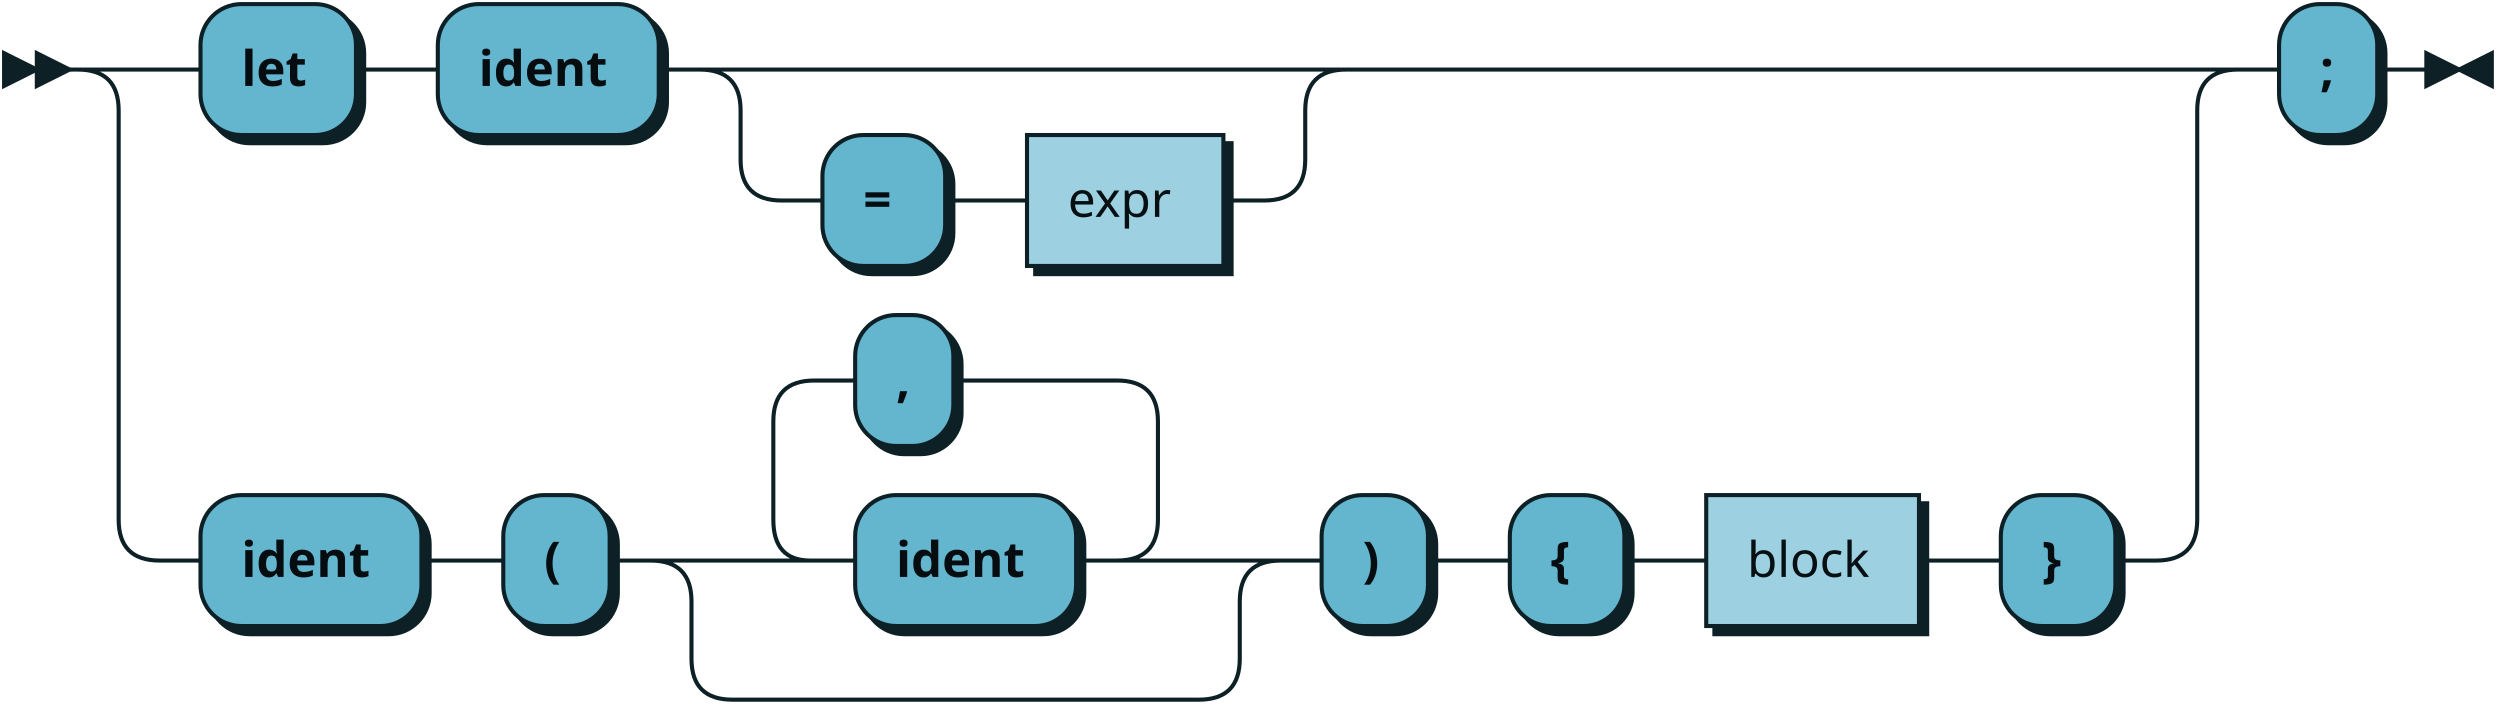
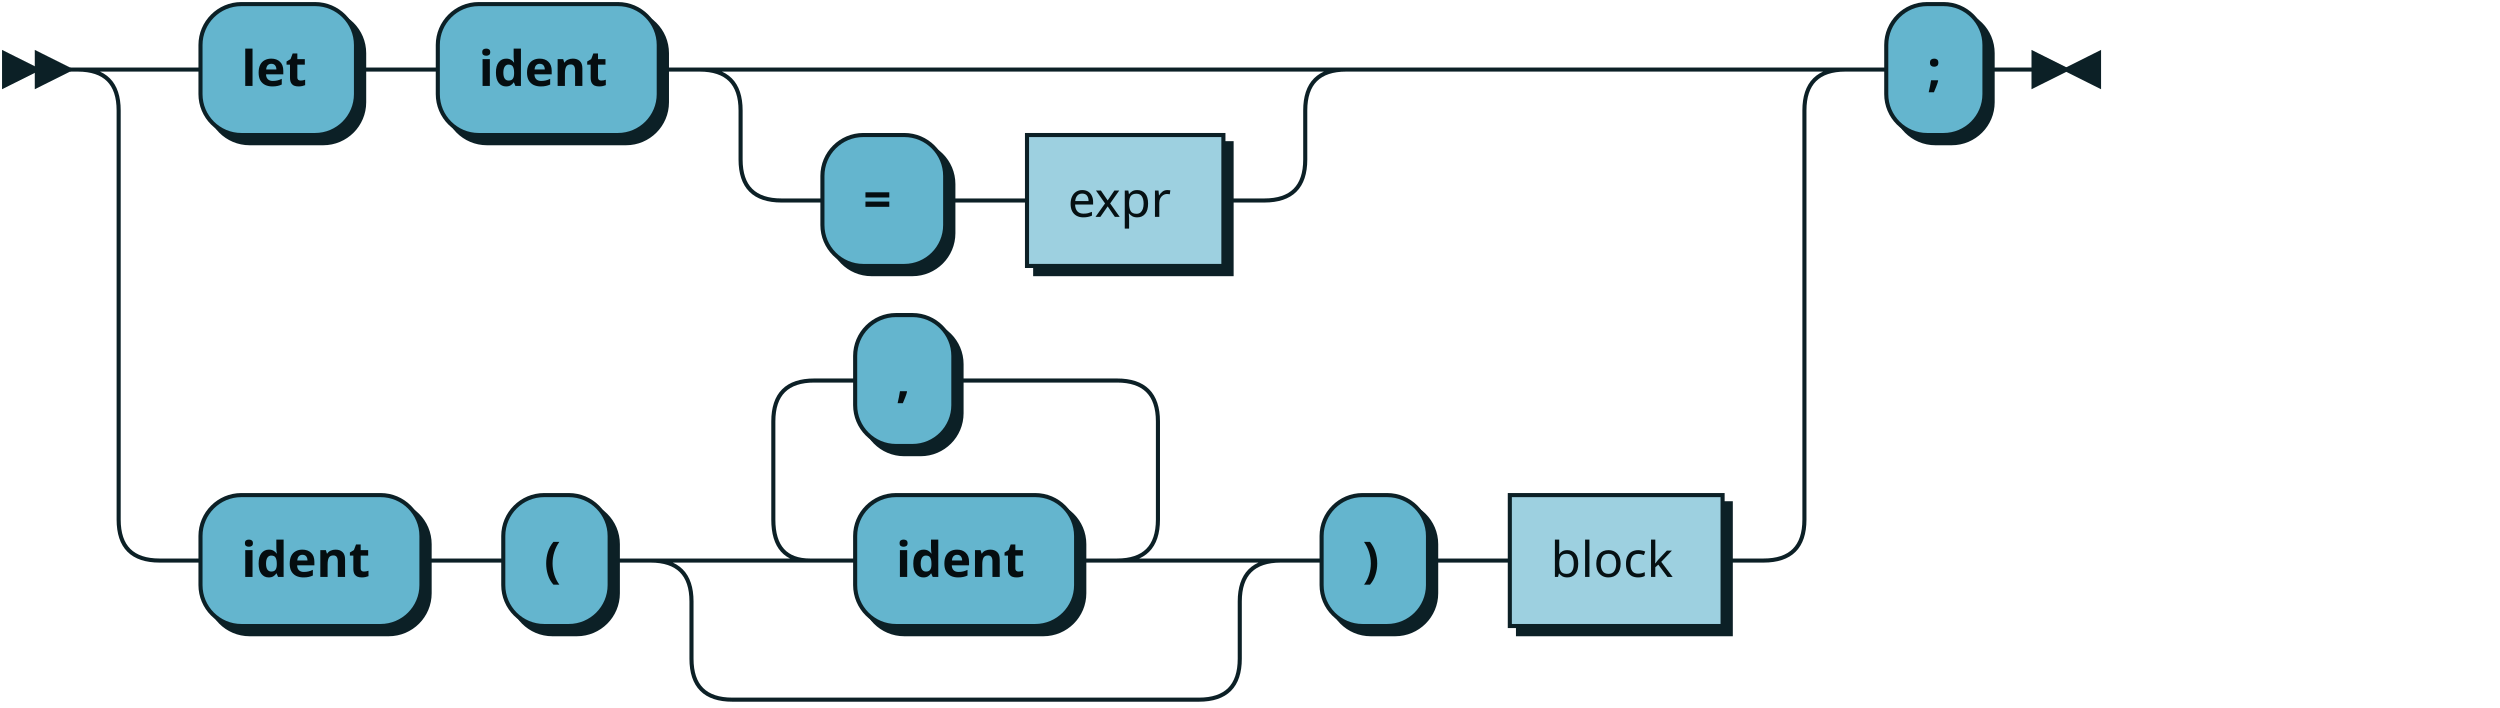
<svg xmlns="http://www.w3.org/2000/svg" xmlns:xlink="http://www.w3.org/1999/xlink" viewBox="0 0 611 173" preserveAspectRatio="xMinYMin meet">
  <defs>
    <style type="text/css">
-         @namespace "http://www.w3.org/2000/svg";
- 
-         .line {
-           fill: none;
-           stroke: #0C2026;
-           stroke-width: 1;
-         }
- 
-         .bold-line {
-           stroke: #050D10;
-           shape-rendering: crispEdges;
-           stroke-width: 2;
-         }
- 
-         .thin-line {
-           stroke: #071417;
-           shape-rendering: crispEdges
-         }
- 
-         .filled {
-           fill: #0C2026;
-           stroke: none;
-         }
- 
-         text.terminal {
-           font-family: Verdana, Sans-serif;
-           font-size: 12px;
-           fill: #050D10;
-           font-weight: bold;
-         }
- 
-         text.nonterminal {
-           font-family: Verdana, Sans-serif;
-           font-size: 12px;
-           fill: #061013;
-           font-weight: normal;
-         }
- 
-         text.regexp {
-           font-family: Verdana, Sans-serif;
-           font-size: 12px;
-           fill: #071417;
-           font-weight: normal;
-         }
- 
-         rect,
-         circle,
-         polygon {
-           fill: #0C2026;
-           stroke: #0C2026;
-         }
- 
-         rect.terminal {
-           fill: #64B5CE;
-           stroke: #0C2026;
-           stroke-width: 1;
-         }
- 
-         rect.nonterminal {
-           fill: #9DD0E0;
-           stroke: #0C2026;
-           stroke-width: 1;
-         }
- 
-         rect.text {
-           fill: none;
-           stroke: none;
-         }
- 
-         polygon.regexp {
-           fill: #BADEE9;
-           stroke: #0C2026;
-           stroke-width: 1;
-         }
-       </style>
+     @namespace "http://www.w3.org/2000/svg";
+     .line                 {fill: none; stroke: #0C2026; stroke-width: 1;}
+     .bold-line            {stroke: #050D10; shape-rendering: crispEdges; stroke-width: 2;}
+     .thin-line            {stroke: #071417; shape-rendering: crispEdges}
+     .filled               {fill: #0C2026; stroke: none;}
+     text.terminal         {font-family: Verdana, Sans-serif;
+                             font-size: 12px;
+                             fill: #050D10;
+                             font-weight: bold;
+                           }
+     text.nonterminal      {font-family: Verdana, Sans-serif;
+                             font-size: 12px;
+                             fill: #061013;
+                             font-weight: normal;
+                           }
+     text.regexp           {font-family: Verdana, Sans-serif;
+                             font-size: 12px;
+                             fill: #071417;
+                             font-weight: normal;
+                           }
+     rect, circle, polygon {fill: #0C2026; stroke: #0C2026;}
+     rect.terminal         {fill: #64B5CE; stroke: #0C2026; stroke-width: 1;}
+     rect.nonterminal      {fill: #9DD0E0; stroke: #0C2026; stroke-width: 1;}
+     rect.text             {fill: none; stroke: none;}
+     polygon.regexp        {fill: #BADEE9; stroke: #0C2026; stroke-width: 1;}
+   </style>
  </defs>
  <polygon points="9 17 1 13 1 21" />
  <polygon points="17 17 9 13 9 21" />
  <rect x="51" y="3" width="38" height="32" rx="10" />
  <rect x="49" y="1" width="38" height="32" class="terminal" rx="10" />
  <text class="terminal" x="59" y="21">let</text>
  <rect x="109" y="3" width="54" height="32" rx="10" />
  <rect x="107" y="1" width="54" height="32" class="terminal" rx="10" />
  <text class="terminal" x="117" y="21">ident</text>
  <rect x="203" y="35" width="30" height="32" rx="10" />
  <rect x="201" y="33" width="30" height="32" class="terminal" rx="10" />
  <text class="terminal" x="211" y="53">=</text>
  <a xlink:href="#expr" xlink:title="expr">
    <rect x="253" y="35" width="48" height="32" />
    <rect x="251" y="33" width="48" height="32" class="nonterminal" />
    <text class="nonterminal" x="261" y="53">expr</text>
  </a>
  <rect x="51" y="123" width="54" height="32" rx="10" />
  <rect x="49" y="121" width="54" height="32" class="terminal" rx="10" />
  <text class="terminal" x="59" y="141">ident</text>
  <rect x="125" y="123" width="26" height="32" rx="10" />
  <rect x="123" y="121" width="26" height="32" class="terminal" rx="10" />
  <text class="terminal" x="133" y="141">(</text>
  <rect x="211" y="123" width="54" height="32" rx="10" />
  <rect x="209" y="121" width="54" height="32" class="terminal" rx="10" />
  <text class="terminal" x="219" y="141">ident</text>
  <rect x="211" y="79" width="24" height="32" rx="10" />
  <rect x="209" y="77" width="24" height="32" class="terminal" rx="10" />
  <text class="terminal" x="219" y="97">,</text>
  <rect x="325" y="123" width="26" height="32" rx="10" />
  <rect x="323" y="121" width="26" height="32" class="terminal" rx="10" />
  <text class="terminal" x="333" y="141">)</text>
-   <rect x="371" y="123" width="28" height="32" rx="10" />
-   <rect x="369" y="121" width="28" height="32" class="terminal" rx="10" />
-   <text class="terminal" x="379" y="141">{</text>
  <a xlink:href="#block" xlink:title="block">
-     <rect x="419" y="123" width="52" height="32" />
-     <rect x="417" y="121" width="52" height="32" class="nonterminal" />
-     <text class="nonterminal" x="427" y="141">block</text>
+     <rect x="371" y="123" width="52" height="32" />
+     <rect x="369" y="121" width="52" height="32" class="nonterminal" />
+     <text class="nonterminal" x="379" y="141">block</text>
  </a>
-   <rect x="491" y="123" width="28" height="32" rx="10" />
-   <rect x="489" y="121" width="28" height="32" class="terminal" rx="10" />
-   <text class="terminal" x="499" y="141">}</text>
-   <rect x="559" y="3" width="24" height="32" rx="10" />
-   <rect x="557" y="1" width="24" height="32" class="terminal" rx="10" />
-   <text class="terminal" x="567" y="21">;</text>
-   <path class="line" d="m17 17 h2 m20 0 h10 m38 0 h10 m0 0 h10 m54 0 h10 m20 0 h10 m0 0 h108 m-138 0 h20 m118 0 h20 m-158 0 q10 0 10 10 m138 0 q0 -10 10 -10 m-148 10 v12 m138 0 v-12 m-138 12 q0 10 10 10 m118 0 q10 0 10 -10 m-128 10 h10 m30 0 h10 m0 0 h10 m48 0 h10 m20 -32 h198 m-508 0 h20 m488 0 h20 m-528 0 q10 0 10 10 m508 0 q0 -10 10 -10 m-518 10 v100 m508 0 v-100 m-508 100 q0 10 10 10 m488 0 q10 0 10 -10 m-498 10 h10 m54 0 h10 m0 0 h10 m26 0 h10 m40 0 h10 m54 0 h10 m-94 0 l20 0 m-1 0 q-9 0 -9 -10 l0 -24 q0 -10 10 -10 m74 44 l20 0 m-20 0 q10 0 10 -10 l0 -24 q0 -10 -10 -10 m-74 0 h10 m24 0 h10 m0 0 h30 m-114 44 h20 m114 0 h20 m-154 0 q10 0 10 10 m134 0 q0 -10 10 -10 m-144 10 v14 m134 0 v-14 m-134 14 q0 10 10 10 m114 0 q10 0 10 -10 m-124 10 h10 m0 0 h104 m20 -34 h10 m26 0 h10 m0 0 h10 m28 0 h10 m0 0 h10 m52 0 h10 m0 0 h10 m28 0 h10 m20 -120 h10 m24 0 h10 m3 0 h-3" />
-   <polygon points="601 17 609 13 609 21" />
-   <polygon points="601 17 593 13 593 21" />
+   <rect x="463" y="3" width="24" height="32" rx="10" />
+   <rect x="461" y="1" width="24" height="32" class="terminal" rx="10" />
+   <text class="terminal" x="471" y="21">;</text>
+   <path class="line" d="m17 17 h2 m20 0 h10 m38 0 h10 m0 0 h10 m54 0 h10 m20 0 h10 m0 0 h108 m-138 0 h20 m118 0 h20 m-158 0 q10 0 10 10 m138 0 q0 -10 10 -10 m-148 10 v12 m138 0 v-12 m-138 12 q0 10 10 10 m118 0 q10 0 10 -10 m-128 10 h10 m30 0 h10 m0 0 h10 m48 0 h10 m20 -32 h102 m-412 0 h20 m392 0 h20 m-432 0 q10 0 10 10 m412 0 q0 -10 10 -10 m-422 10 v100 m412 0 v-100 m-412 100 q0 10 10 10 m392 0 q10 0 10 -10 m-402 10 h10 m54 0 h10 m0 0 h10 m26 0 h10 m40 0 h10 m54 0 h10 m-94 0 l20 0 m-1 0 q-9 0 -9 -10 l0 -24 q0 -10 10 -10 m74 44 l20 0 m-20 0 q10 0 10 -10 l0 -24 q0 -10 -10 -10 m-74 0 h10 m24 0 h10 m0 0 h30 m-114 44 h20 m114 0 h20 m-154 0 q10 0 10 10 m134 0 q0 -10 10 -10 m-144 10 v14 m134 0 v-14 m-134 14 q0 10 10 10 m114 0 q10 0 10 -10 m-124 10 h10 m0 0 h104 m20 -34 h10 m26 0 h10 m0 0 h10 m52 0 h10 m20 -120 h10 m24 0 h10 m3 0 h-3" />
+   <polygon points="505 17 513 13 513 21" />
+   <polygon points="505 17 497 13 497 21" />
</svg>
